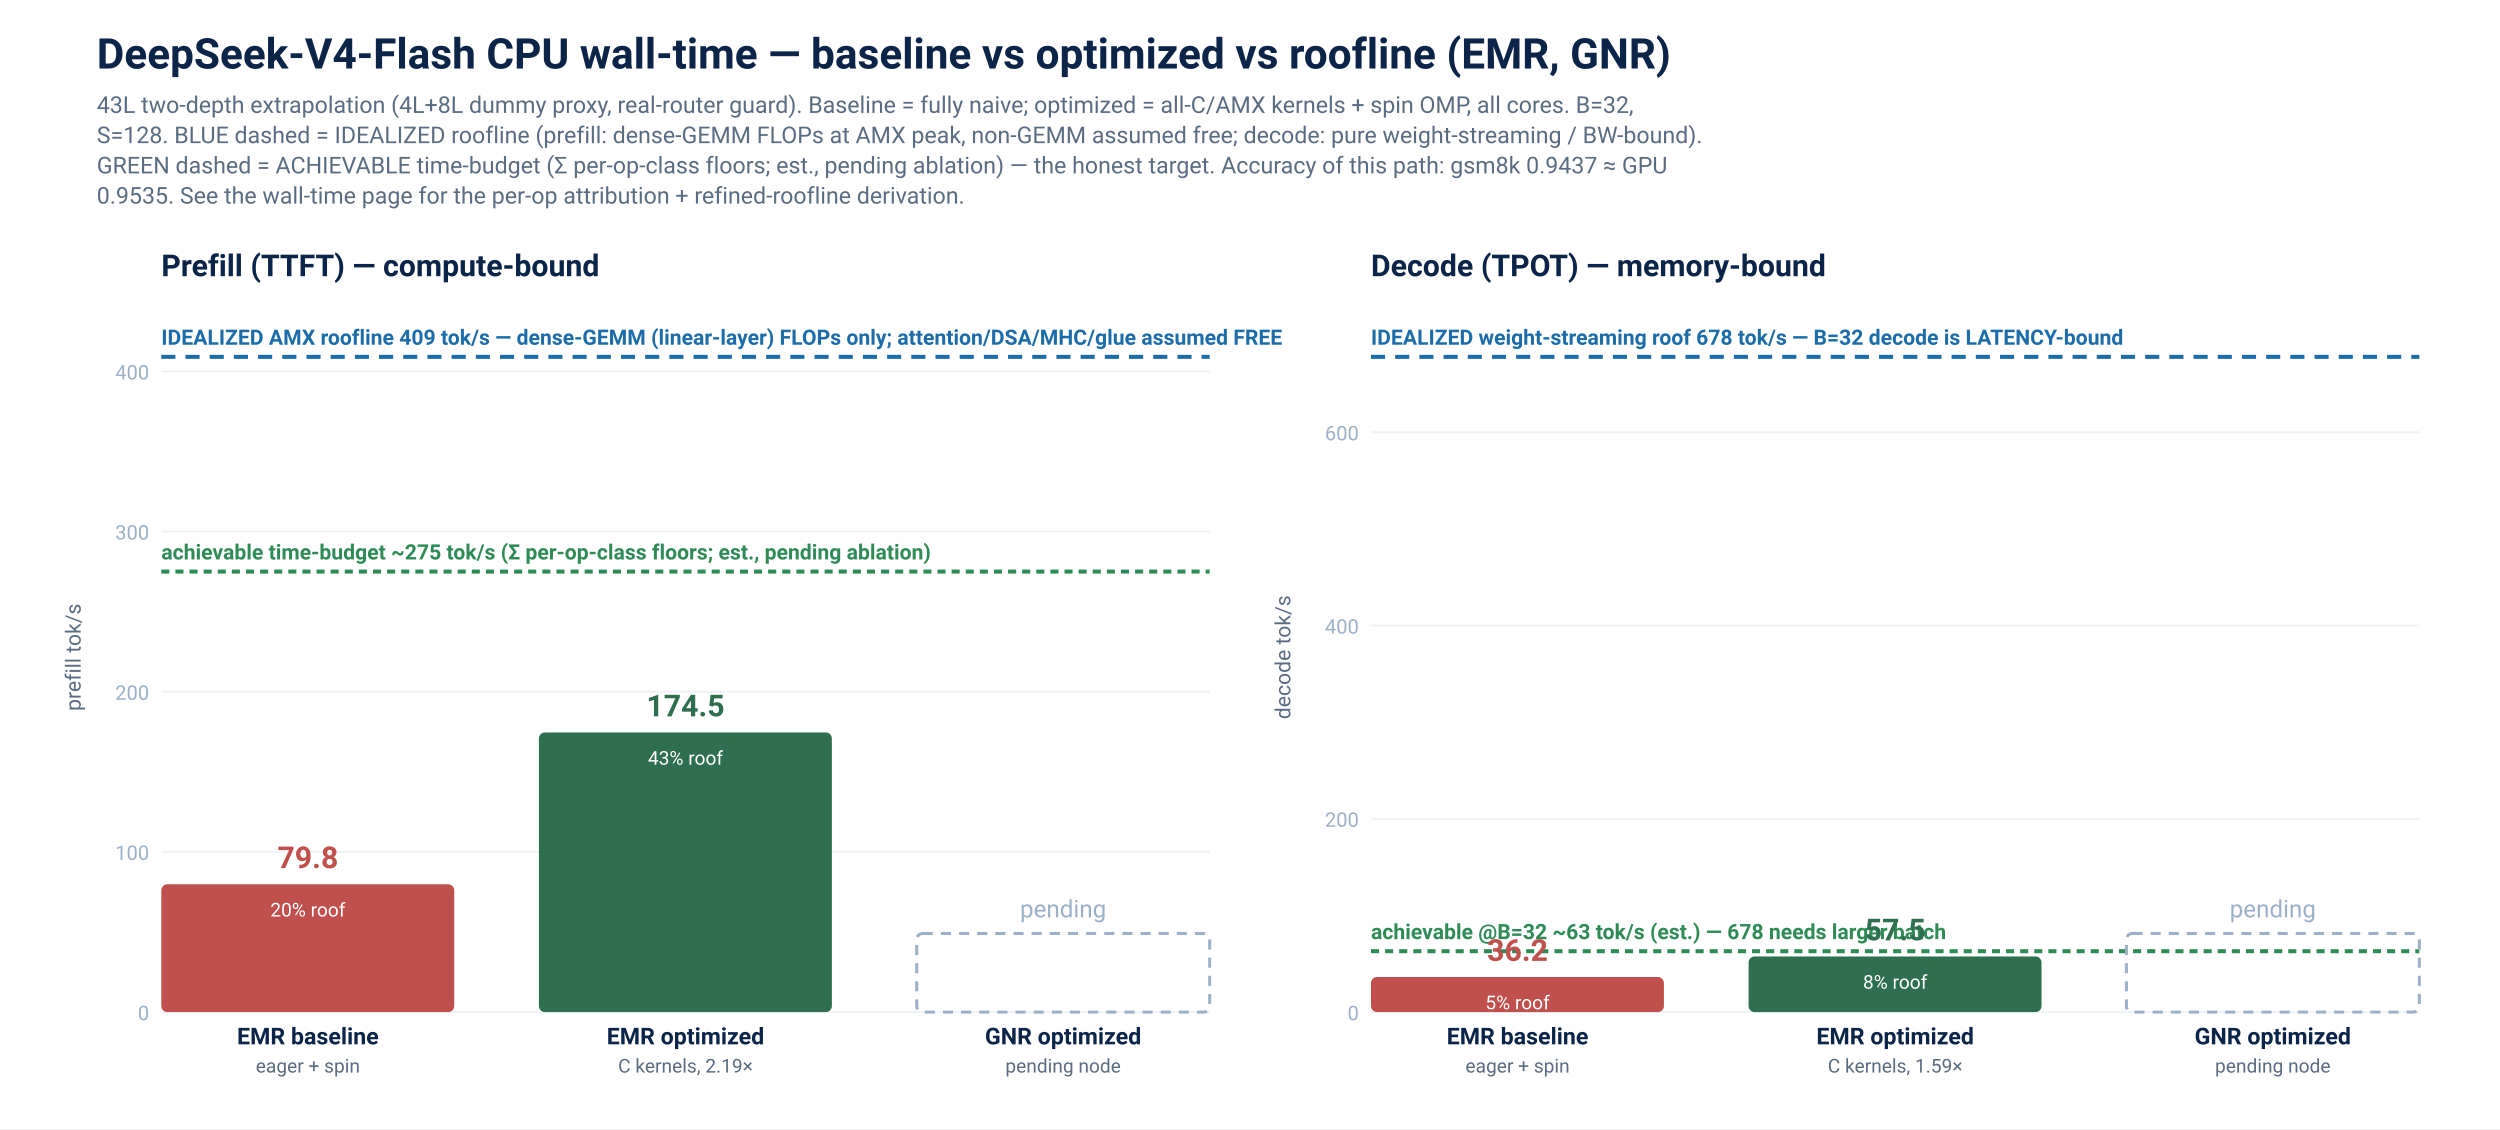
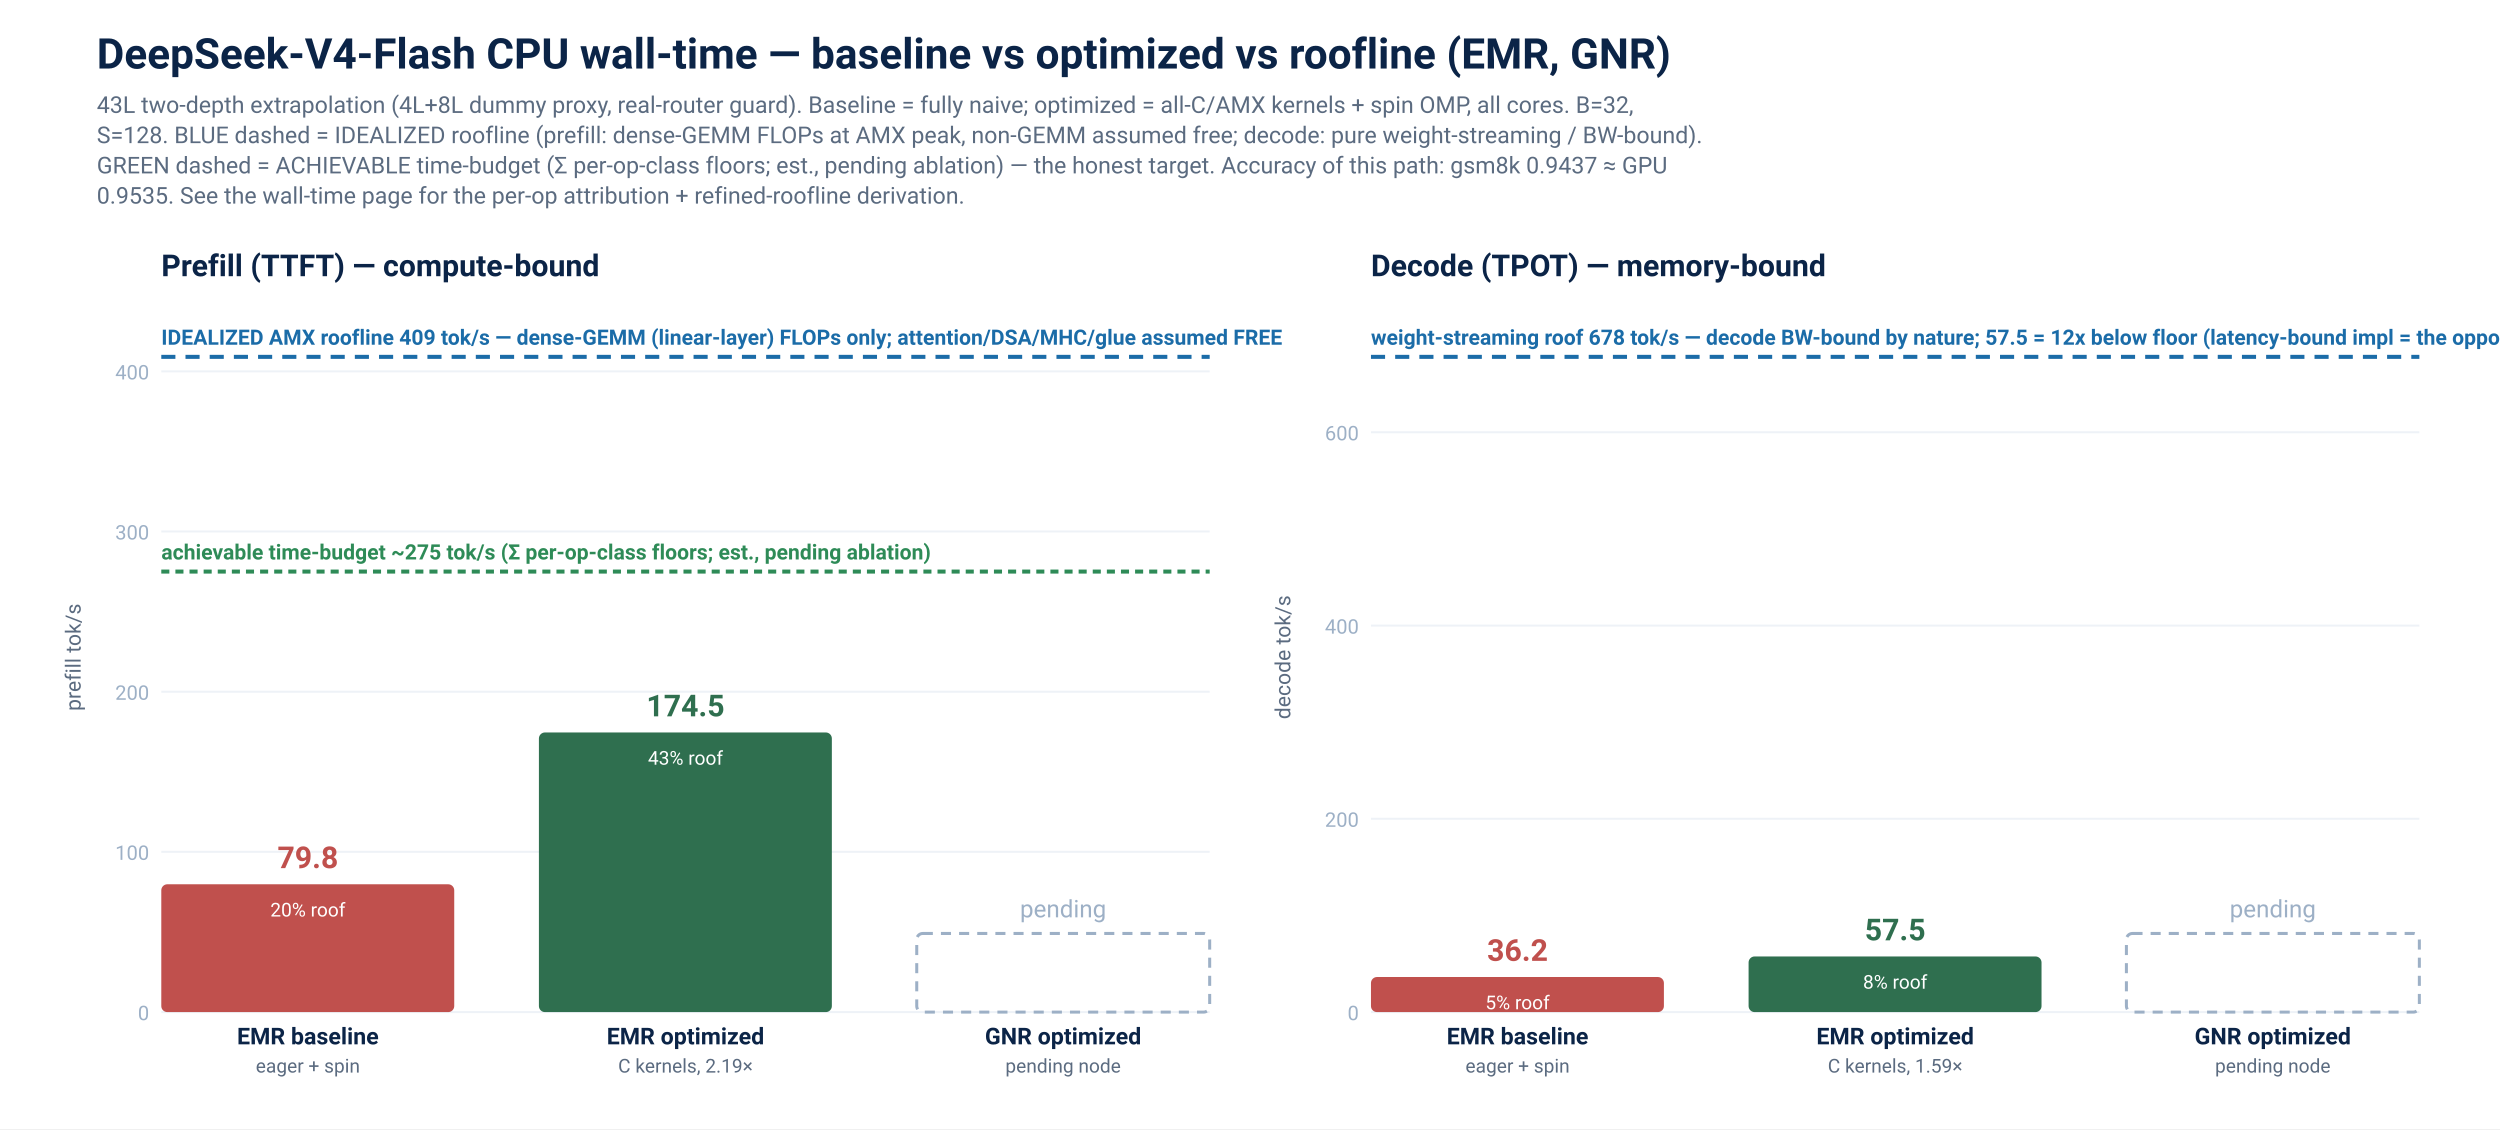
<svg xmlns="http://www.w3.org/2000/svg" viewBox="0 0 1240 560" width="1240" height="560" font-family="-apple-system,Segoe UI,Roboto,Helvetica,Arial,sans-serif">
  <rect width="1240" height="560" fill="#ffffff" />
  <text x="48" y="34" font-size="21" font-weight="700" fill="#0b2447">DeepSeek-V4-Flash CPU wall-time — baseline vs optimized vs roofline (EMR, GNR)</text>
  <text x="48" y="56" font-size="11.5" fill="#5b6b80">43L two-depth extrapolation (4L+8L dummy proxy, real-router guard). Baseline = fully naive; optimized = all-C/AMX kernels + spin OMP, all cores. B=32, </text>
  <text x="48" y="71" font-size="11.5" fill="#5b6b80">S=128. BLUE dashed = IDEALIZED roofline (prefill: dense-GEMM FLOPs at AMX peak, non-GEMM assumed free; decode: pure weight-streaming / BW-bound). </text>
  <text x="48" y="86" font-size="11.5" fill="#5b6b80">GREEN dashed = ACHIEVABLE time-budget (Σ per-op-class floors; est., pending ablation) — the honest target. Accuracy of this path: gsm8k 0.9437 ≈ GPU </text>
  <text x="48" y="101" font-size="11.5" fill="#5b6b80">0.9535. See the wall-time page for the per-op attribution + refined-roofline derivation. </text>
  <text x="80.0" y="137" font-size="15" font-weight="700" fill="#0b2447">Prefill (TTFT) — compute-bound</text>
  <line x1="80.0" y1="502.0" x2="600.0" y2="502.0" stroke="#eef2f7" />
  <text x="74.0" y="506.0" font-size="10" fill="#9db0c6" text-anchor="end">0</text>
  <line x1="80.0" y1="422.5" x2="600.0" y2="422.5" stroke="#eef2f7" />
  <text x="74.0" y="426.5" font-size="10" fill="#9db0c6" text-anchor="end">100</text>
  <line x1="80.0" y1="343.1" x2="600.0" y2="343.1" stroke="#eef2f7" />
  <text x="74.0" y="347.1" font-size="10" fill="#9db0c6" text-anchor="end">200</text>
  <line x1="80.0" y1="263.6" x2="600.0" y2="263.6" stroke="#eef2f7" />
  <text x="74.0" y="267.6" font-size="10" fill="#9db0c6" text-anchor="end">300</text>
  <line x1="80.0" y1="184.2" x2="600.0" y2="184.2" stroke="#eef2f7" />
  <text x="74.0" y="188.2" font-size="10" fill="#9db0c6" text-anchor="end">400</text>
  <line x1="80.0" y1="177.0" x2="600.0" y2="177.0" stroke="#1b6ca8" stroke-width="2" stroke-dasharray="7 5" />
  <text x="80.0" y="171.0" font-size="10.5" font-weight="600" fill="#1b6ca8">IDEALIZED AMX roofline 409 tok/s — dense-GEMM (linear-layer) FLOPs only; attention/DSA/MHC/glue assumed FREE</text>
  <line x1="80.0" y1="283.5" x2="600.0" y2="283.5" stroke="#2e8b57" stroke-width="2" stroke-dasharray="4 3" />
  <text x="80.0" y="277.5" font-size="10.5" font-weight="600" fill="#2e8b57">achievable time-budget ~275 tok/s (Σ per-op-class floors; est., pending ablation)</text>
  <rect x="80.0" y="438.6" width="145.3" height="63.4" fill="#c0504d" rx="3" />
  <text x="152.7" y="430.6" font-size="15" font-weight="700" fill="#c0504d" text-anchor="middle">79.8</text>
  <text x="152.7" y="454.6" font-size="9.5" fill="#ffffff" text-anchor="middle">20% roof</text>
  <text x="152.7" y="518.0" font-size="11.5" font-weight="600" fill="#0b2447" text-anchor="middle">EMR baseline</text>
  <text x="152.7" y="532.0" font-size="9.5" fill="#5b6b80" text-anchor="middle">eager + spin</text>
  <rect x="267.3" y="363.3" width="145.3" height="138.7" fill="#2f6f4f" rx="3" />
  <text x="340.0" y="355.3" font-size="15" font-weight="700" fill="#2f6f4f" text-anchor="middle">174.5</text>
  <text x="340.0" y="379.3" font-size="9.5" fill="#ffffff" text-anchor="middle">43% roof</text>
  <text x="340.0" y="518.0" font-size="11.5" font-weight="600" fill="#0b2447" text-anchor="middle">EMR optimized</text>
  <text x="340.0" y="532.0" font-size="9.5" fill="#5b6b80" text-anchor="middle">C kernels, 2.19×</text>
  <rect x="454.7" y="463.0" width="145.3" height="39.0" fill="none" stroke="#9db0c6" stroke-width="1.5" stroke-dasharray="5 4" rx="3" />
  <text x="527.3" y="455.0" font-size="12" fill="#9db0c6" text-anchor="middle">pending</text>
  <text x="527.3" y="518.0" font-size="11.5" font-weight="600" fill="#0b2447" text-anchor="middle">GNR optimized</text>
  <text x="527.3" y="532.0" font-size="9.5" fill="#5b6b80" text-anchor="middle">pending node</text>
  <text x="40.0" y="326" font-size="10.5" fill="#5b6b80" transform="rotate(-90 40.0 326)" text-anchor="middle">prefill tok/s</text>
  <text x="680.0" y="137" font-size="15" font-weight="700" fill="#0b2447">Decode (TPOT) — memory-bound</text>
  <line x1="680.0" y1="502.0" x2="1200.0" y2="502.0" stroke="#eef2f7" />
  <text x="674.0" y="506.0" font-size="10" fill="#9db0c6" text-anchor="end">0</text>
  <line x1="680.0" y1="406.1" x2="1200.0" y2="406.1" stroke="#eef2f7" />
  <text x="674.0" y="410.1" font-size="10" fill="#9db0c6" text-anchor="end">200</text>
  <line x1="680.0" y1="310.3" x2="1200.0" y2="310.3" stroke="#eef2f7" />
  <text x="674.0" y="314.3" font-size="10" fill="#9db0c6" text-anchor="end">400</text>
  <line x1="680.0" y1="214.4" x2="1200.0" y2="214.4" stroke="#eef2f7" />
  <text x="674.0" y="218.4" font-size="10" fill="#9db0c6" text-anchor="end">600</text>
  <line x1="680.0" y1="177.0" x2="1200.0" y2="177.0" stroke="#1b6ca8" stroke-width="2" stroke-dasharray="7 5" />
-   <text x="680.0" y="171.0" font-size="10.5" font-weight="600" fill="#1b6ca8">IDEALIZED weight-streaming roof 678 tok/s — B=32 decode is LATENCY-bound</text>
-   <line x1="680.0" y1="471.8" x2="1200.0" y2="471.8" stroke="#2e8b57" stroke-width="2" stroke-dasharray="4 3" />
-   <text x="680.0" y="465.8" font-size="10.5" font-weight="600" fill="#2e8b57">achievable @B=32 ~63 tok/s (est.) — 678 needs larger batch</text>
+   <text x="680.0" y="171.0" font-size="10.5" font-weight="600" fill="#1b6ca8">weight-streaming roof 678 tok/s — decode BW-bound by nature; 57.5 = 12x below floor (latency-bound impl = the opportunity)</text>
  <rect x="680.0" y="484.6" width="145.3" height="17.4" fill="#c0504d" rx="3" />
  <text x="752.7" y="476.6" font-size="15" font-weight="700" fill="#c0504d" text-anchor="middle">36.2</text>
  <text x="752.7" y="500.6" font-size="9.5" fill="#ffffff" text-anchor="middle">5% roof</text>
  <text x="752.7" y="518.0" font-size="11.5" font-weight="600" fill="#0b2447" text-anchor="middle">EMR baseline</text>
  <text x="752.7" y="532.0" font-size="9.5" fill="#5b6b80" text-anchor="middle">eager + spin</text>
  <rect x="867.3" y="474.4" width="145.3" height="27.6" fill="#2f6f4f" rx="3" />
  <text x="940.0" y="466.4" font-size="15" font-weight="700" fill="#2f6f4f" text-anchor="middle">57.5</text>
  <text x="940.0" y="490.4" font-size="9.5" fill="#ffffff" text-anchor="middle">8% roof</text>
  <text x="940.0" y="518.0" font-size="11.5" font-weight="600" fill="#0b2447" text-anchor="middle">EMR optimized</text>
  <text x="940.0" y="532.0" font-size="9.5" fill="#5b6b80" text-anchor="middle">C kernels, 1.59×</text>
  <rect x="1054.7" y="463.0" width="145.3" height="39.0" fill="none" stroke="#9db0c6" stroke-width="1.5" stroke-dasharray="5 4" rx="3" />
  <text x="1127.3" y="455.0" font-size="12" fill="#9db0c6" text-anchor="middle">pending</text>
  <text x="1127.3" y="518.0" font-size="11.5" font-weight="600" fill="#0b2447" text-anchor="middle">GNR optimized</text>
  <text x="1127.3" y="532.0" font-size="9.5" fill="#5b6b80" text-anchor="middle">pending node</text>
  <text x="640.0" y="326" font-size="10.5" fill="#5b6b80" transform="rotate(-90 640.0 326)" text-anchor="middle">decode tok/s</text>
</svg>
